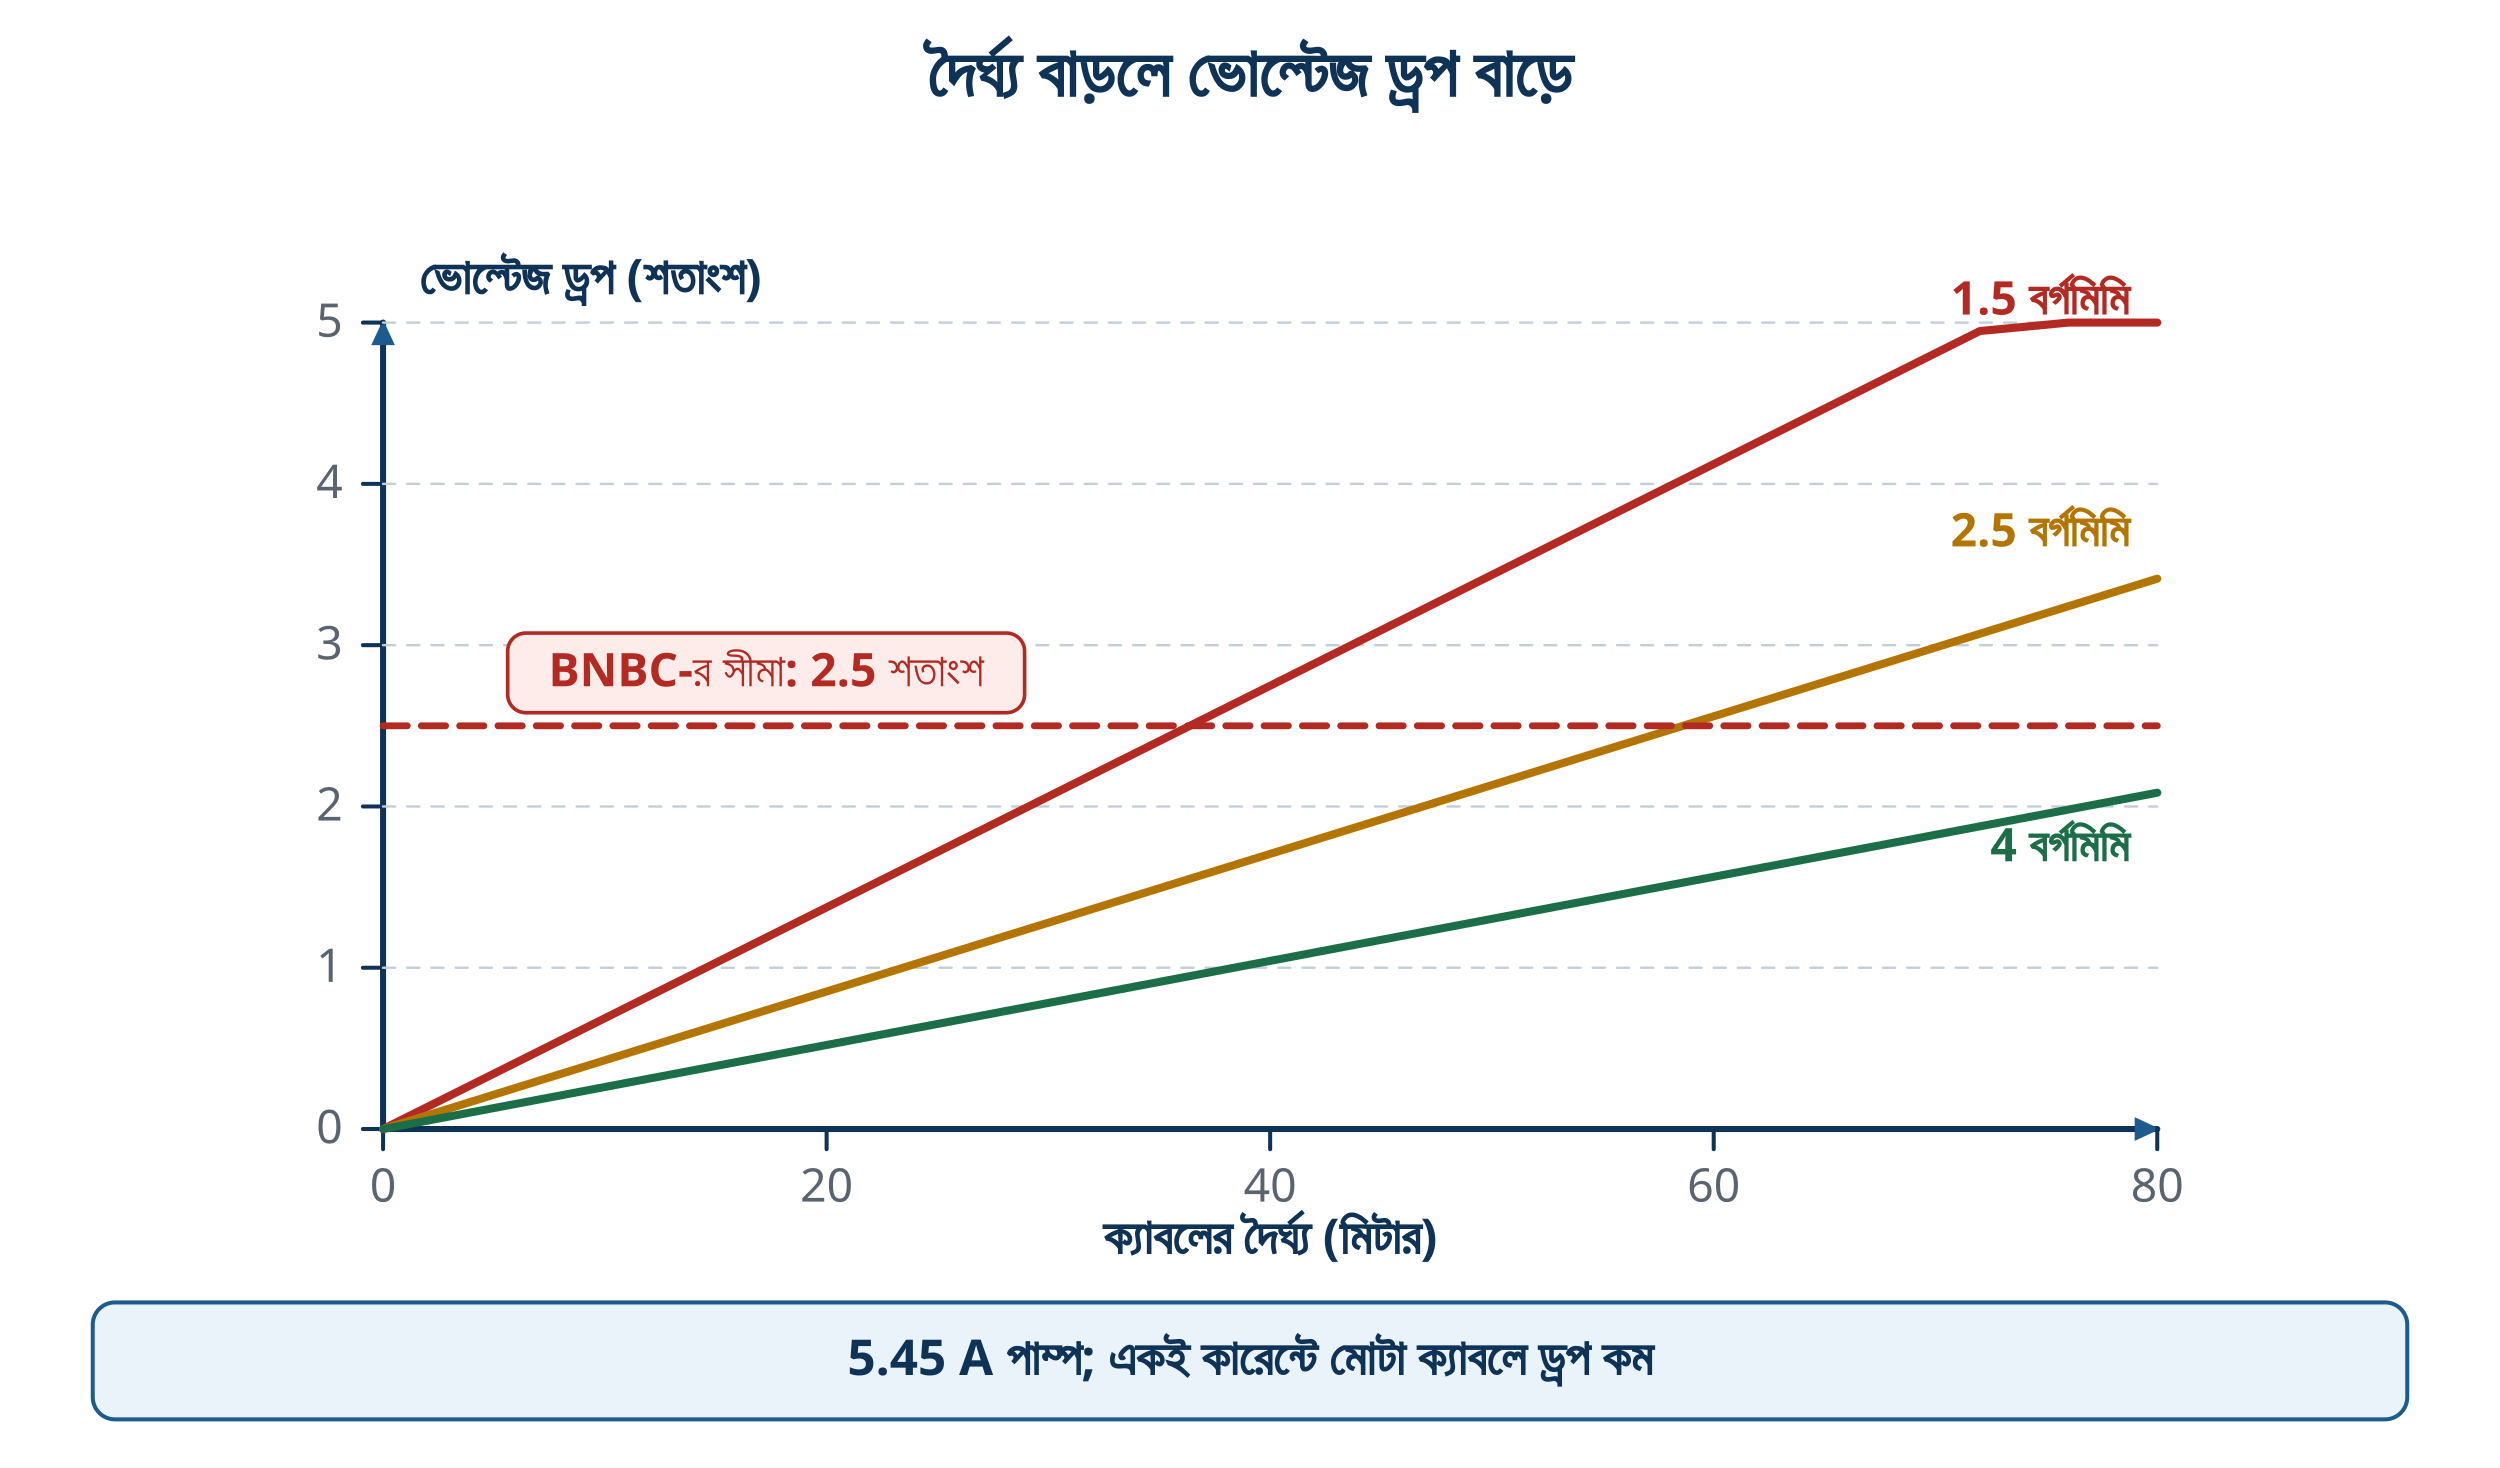
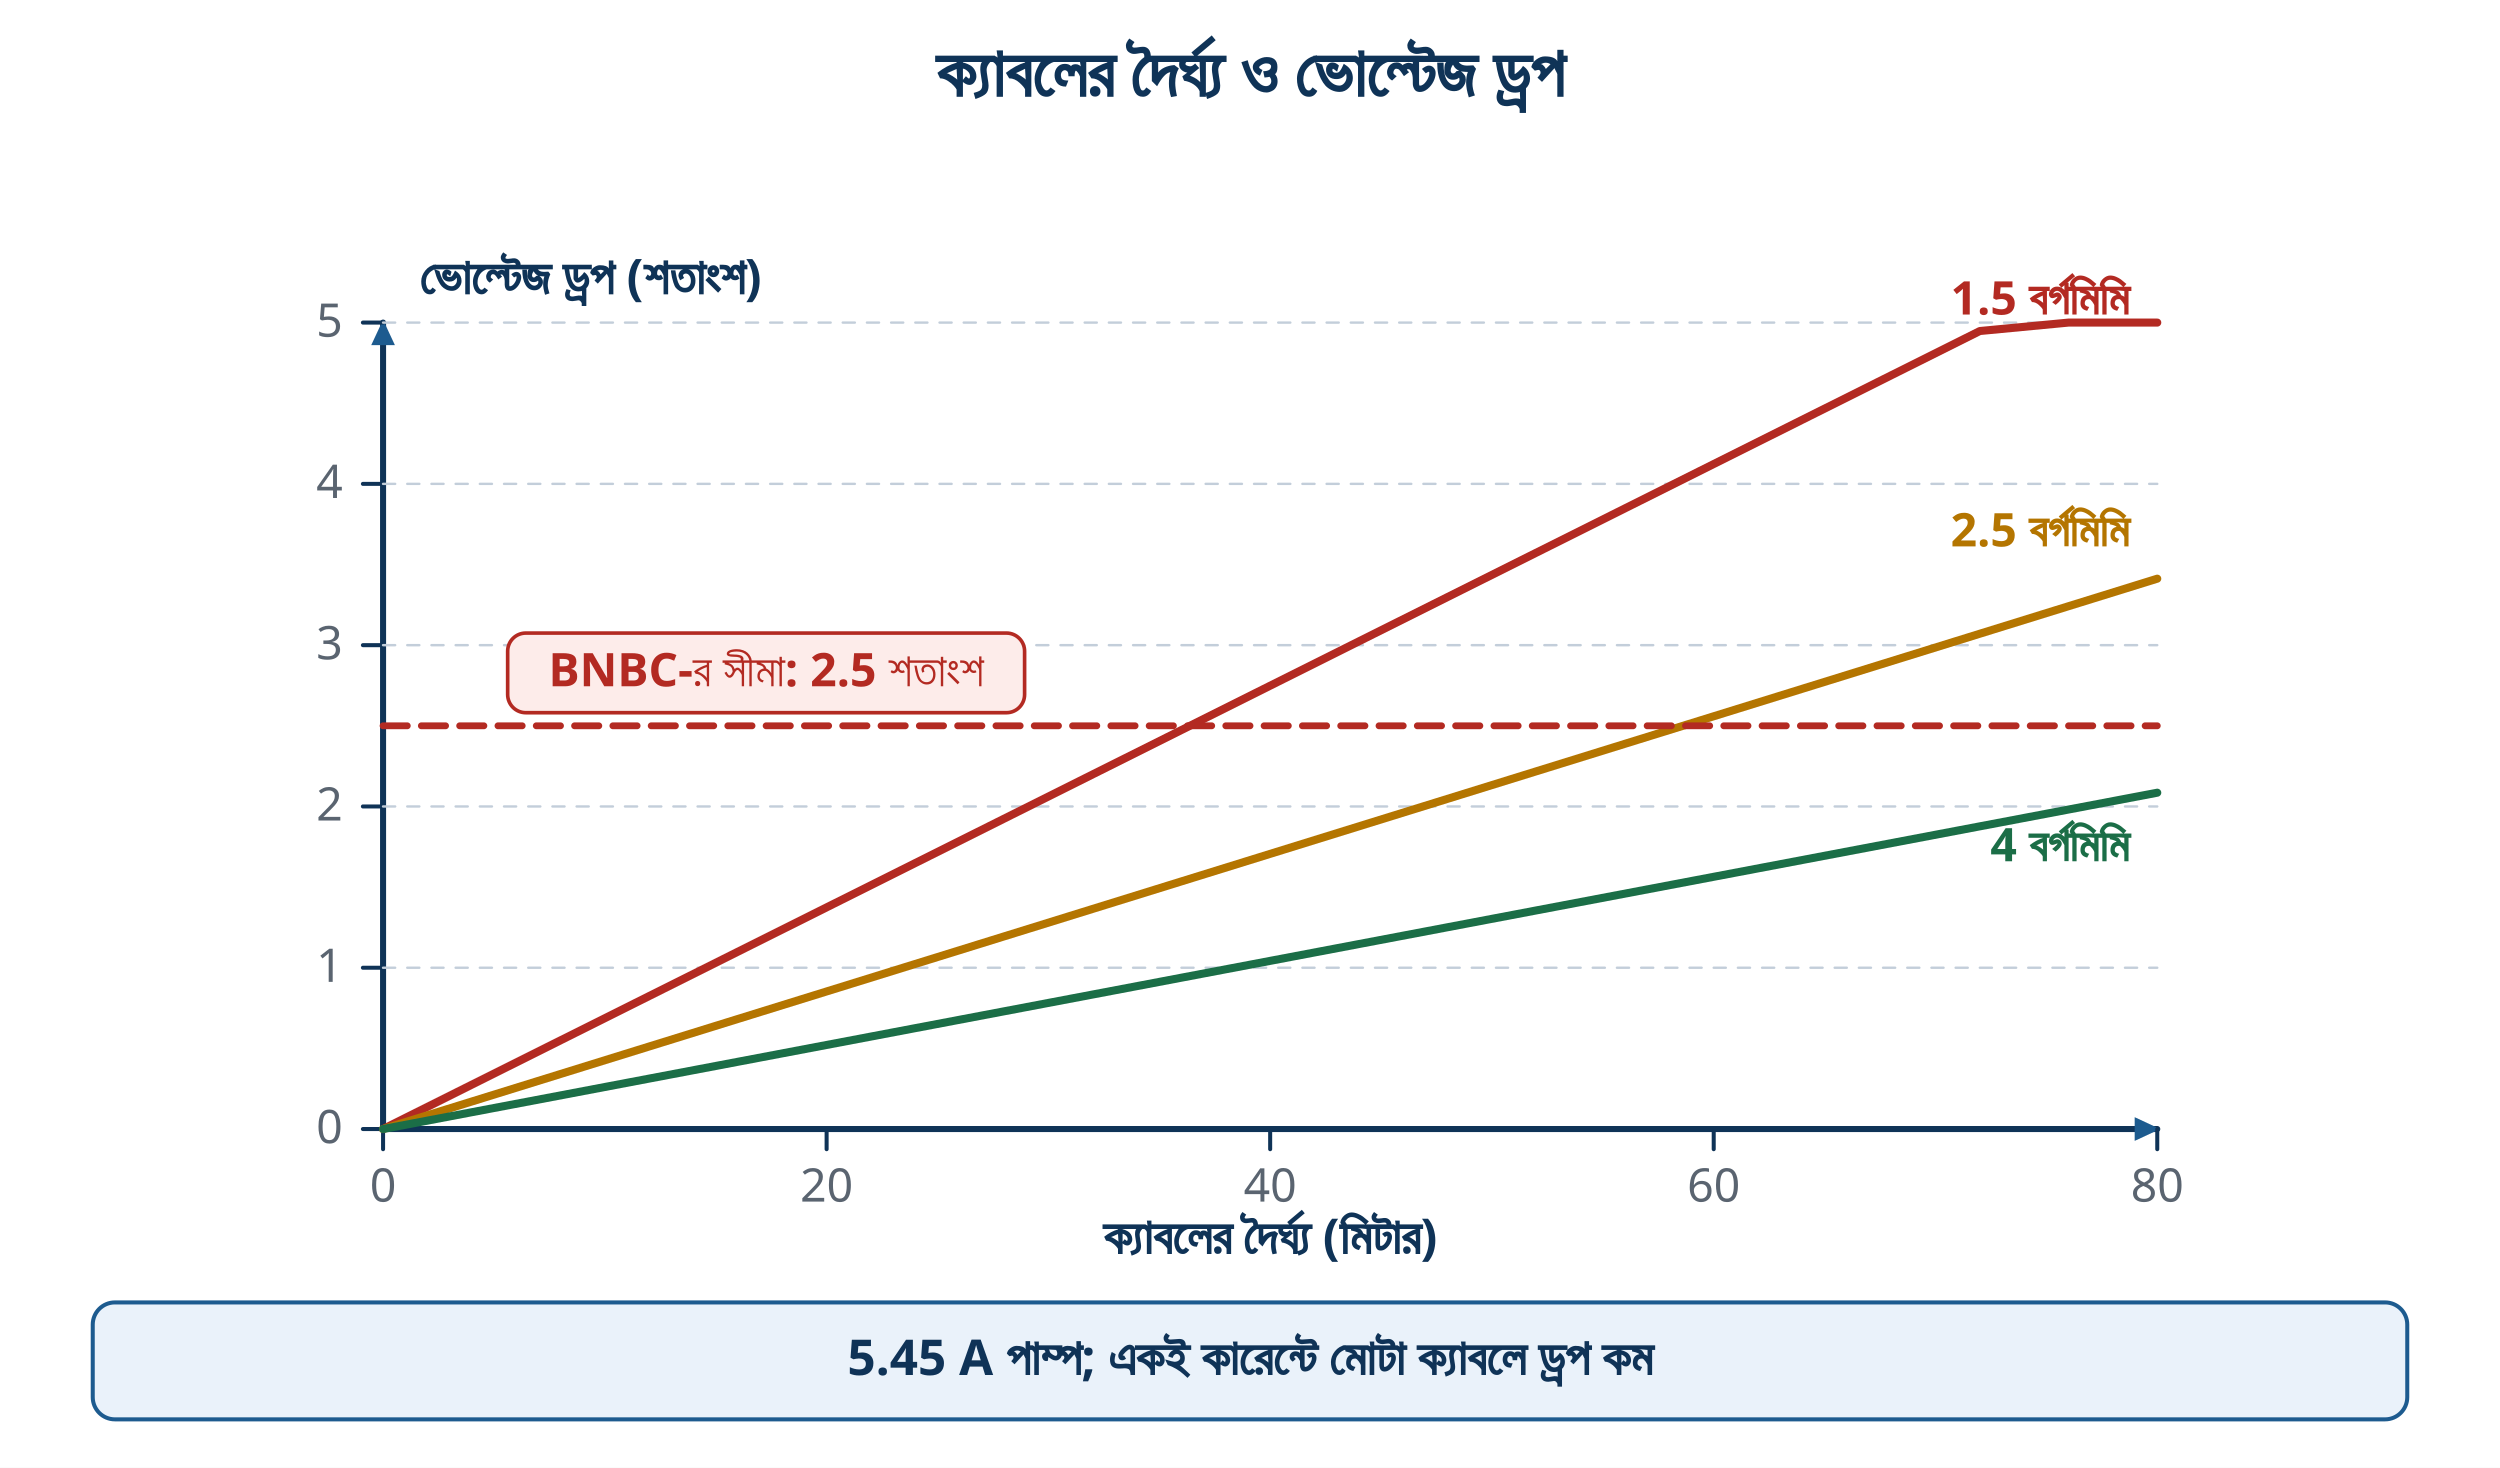
<svg xmlns="http://www.w3.org/2000/svg" width="1240" height="728" viewBox="0 0 1240 728">
  <defs>
    <marker id="ar" viewBox="0 0 10 10" refX="8.5" refY="5" markerUnits="userSpaceOnUse" markerWidth="14" markerHeight="14" orient="auto-start-reverse">
      <path d="M 0.5 0.8 L 9.5 5 L 0.5 9.2 z" fill="#1D5B8F" />
    </marker>
  </defs>
  <rect width="1240" height="728" fill="#FFFFFF" />
-   <text x="620.0" y="48.0" font-family="Kalpurush" font-size="34" font-weight="700" fill="#0F3357" text-anchor="middle">দৈর্ঘ্য বাড়লে ভোল্টেজ ড্রপ বাড়ে</text>
+   <text x="620.0" y="48.0" font-family="Kalpurush" font-size="34" font-weight="700" fill="#0F3357" text-anchor="middle">ক্যাবলের দৈর্ঘ্য ও ভোল্টেজ ড্রপ</text>
  <path d="M 190 560 L 1070 560" fill="none" stroke="#0F3357" stroke-width="3" stroke-linecap="round" stroke-linejoin="round" marker-end="url(#ar)" />
  <path d="M 190 560 L 190 160" fill="none" stroke="#0F3357" stroke-width="3" stroke-linecap="round" stroke-linejoin="round" marker-end="url(#ar)" />
  <text x="630.0" y="622.0" font-family="Kalpurush" font-size="24.5" font-weight="700" fill="#0F3357" text-anchor="middle">ক্যাবলের দৈর্ঘ্য (মিটার)</text>
  <text x="208.0" y="146.0" font-family="Kalpurush" font-size="24.5" font-weight="700" fill="#0F3357" text-anchor="start">ভোল্টেজ ড্রপ (শতাংশ)</text>
  <path d="M 190.0 560 L 190.0 570" fill="none" stroke="#0F3357" stroke-width="2" stroke-linecap="round" stroke-linejoin="round" />
  <text x="190.0" y="596.0" font-family="Kalpurush" font-size="23" font-weight="400" fill="#5A6470" text-anchor="middle">0</text>
  <path d="M 410.0 560 L 410.0 570" fill="none" stroke="#0F3357" stroke-width="2" stroke-linecap="round" stroke-linejoin="round" />
  <text x="410.0" y="596.0" font-family="Kalpurush" font-size="23" font-weight="400" fill="#5A6470" text-anchor="middle">20</text>
  <path d="M 630.0 560 L 630.0 570" fill="none" stroke="#0F3357" stroke-width="2" stroke-linecap="round" stroke-linejoin="round" />
  <text x="630.0" y="596.0" font-family="Kalpurush" font-size="23" font-weight="400" fill="#5A6470" text-anchor="middle">40</text>
  <path d="M 850.0 560 L 850.0 570" fill="none" stroke="#0F3357" stroke-width="2" stroke-linecap="round" stroke-linejoin="round" />
  <text x="850.0" y="596.0" font-family="Kalpurush" font-size="23" font-weight="400" fill="#5A6470" text-anchor="middle">60</text>
  <path d="M 1070.0 560 L 1070.0 570" fill="none" stroke="#0F3357" stroke-width="2" stroke-linecap="round" stroke-linejoin="round" />
  <text x="1070.0" y="596.0" font-family="Kalpurush" font-size="23" font-weight="400" fill="#5A6470" text-anchor="middle">80</text>
  <path d="M 180 560.0 L 190 560.0" fill="none" stroke="#0F3357" stroke-width="2" stroke-linecap="round" stroke-linejoin="round" />
  <text x="170.0" y="567.0" font-family="Kalpurush" font-size="23" font-weight="400" fill="#5A6470" text-anchor="end">0</text>
  <path d="M 180 480.0 L 190 480.0" fill="none" stroke="#0F3357" stroke-width="2" stroke-linecap="round" stroke-linejoin="round" />
  <text x="170.0" y="487.0" font-family="Kalpurush" font-size="23" font-weight="400" fill="#5A6470" text-anchor="end">1</text>
  <path d="M 190 480.0 L 1070 480.0" fill="none" stroke="#C3CEDA" stroke-width="1.2" stroke-linecap="round" stroke-linejoin="round" stroke-dasharray="6 6" />
  <path d="M 180 400.0 L 190 400.0" fill="none" stroke="#0F3357" stroke-width="2" stroke-linecap="round" stroke-linejoin="round" />
  <text x="170.0" y="407.0" font-family="Kalpurush" font-size="23" font-weight="400" fill="#5A6470" text-anchor="end">2</text>
  <path d="M 190 400.0 L 1070 400.0" fill="none" stroke="#C3CEDA" stroke-width="1.2" stroke-linecap="round" stroke-linejoin="round" stroke-dasharray="6 6" />
  <path d="M 180 320.0 L 190 320.0" fill="none" stroke="#0F3357" stroke-width="2" stroke-linecap="round" stroke-linejoin="round" />
  <text x="170.0" y="327.0" font-family="Kalpurush" font-size="23" font-weight="400" fill="#5A6470" text-anchor="end">3</text>
  <path d="M 190 320.0 L 1070 320.0" fill="none" stroke="#C3CEDA" stroke-width="1.2" stroke-linecap="round" stroke-linejoin="round" stroke-dasharray="6 6" />
  <path d="M 180 240.0 L 190 240.0" fill="none" stroke="#0F3357" stroke-width="2" stroke-linecap="round" stroke-linejoin="round" />
  <text x="170.0" y="247.0" font-family="Kalpurush" font-size="23" font-weight="400" fill="#5A6470" text-anchor="end">4</text>
  <path d="M 190 240.0 L 1070 240.0" fill="none" stroke="#C3CEDA" stroke-width="1.2" stroke-linecap="round" stroke-linejoin="round" stroke-dasharray="6 6" />
  <path d="M 180 160.0 L 190 160.0" fill="none" stroke="#0F3357" stroke-width="2" stroke-linecap="round" stroke-linejoin="round" />
  <text x="170.0" y="167.0" font-family="Kalpurush" font-size="23" font-weight="400" fill="#5A6470" text-anchor="end">5</text>
  <path d="M 190 160.0 L 1070 160.0" fill="none" stroke="#C3CEDA" stroke-width="1.2" stroke-linecap="round" stroke-linejoin="round" stroke-dasharray="6 6" />
  <path d="M 190.0 560.0 L 234.0 538.01 L 278.0 516.021 L 322.0 494.031 L 366.0 472.042 L 410.0 450.052 L 454.0 428.063 L 498.0 406.073 L 542.0 384.083 L 586.0 362.094 L 630.0 340.104 L 674.0 318.115 L 718.0 296.125 L 762.0 274.136 L 806.0 252.146 L 850.0 230.157 L 894.0 208.167 L 938.0 186.177 L 982.0 164.188 L 1026.0 160.0 L 1070.0 160.0" fill="none" stroke="#B32A22" stroke-width="4" stroke-linecap="round" stroke-linejoin="round" />
  <text x="1056.0" y="156.0" font-family="Kalpurush" font-size="23" font-weight="700" fill="#B32A22" text-anchor="end">1.5 বর্গমিমি</text>
  <path d="M 190.0 560.0 L 234.0 546.351 L 278.0 532.703 L 322.0 519.054 L 366.0 505.405 L 410.0 491.757 L 454.0 478.108 L 498.0 464.459 L 542.0 450.81 L 586.0 437.162 L 630.0 423.513 L 674.0 409.864 L 718.0 396.216 L 762.0 382.567 L 806.0 368.918 L 850.0 355.27 L 894.0 341.621 L 938.0 327.972 L 982.0 314.323 L 1026.0 300.675 L 1070.0 287.026" fill="none" stroke="#B47500" stroke-width="4" stroke-linecap="round" stroke-linejoin="round" />
  <text x="1056.0" y="271.0" font-family="Kalpurush" font-size="23" font-weight="700" fill="#B47500" text-anchor="end">2.5 বর্গমিমি</text>
  <path d="M 190.0 560.0 L 234.0 551.659 L 278.0 543.318 L 322.0 534.977 L 366.0 526.637 L 410.0 518.296 L 454.0 509.955 L 498.0 501.614 L 542.0 493.273 L 586.0 484.932 L 630.0 476.591 L 674.0 468.25 L 718.0 459.91 L 762.0 451.569 L 806.0 443.228 L 850.0 434.887 L 894.0 426.546 L 938.0 418.205 L 982.0 409.864 L 1026.0 401.523 L 1070.0 393.183" fill="none" stroke="#1B6E47" stroke-width="4" stroke-linecap="round" stroke-linejoin="round" />
  <text x="1056.0" y="427.2" font-family="Kalpurush" font-size="23" font-weight="700" fill="#1B6E47" text-anchor="end">4 বর্গমিমি</text>
  <path d="M 190 360.0 L 1070 360.0" fill="none" stroke="#B32A22" stroke-width="3.4" stroke-linecap="round" stroke-linejoin="round" stroke-dasharray="12 7" />
  <rect x="251.8" y="314.0" width="256.4" height="39.5" rx="9" fill="#FDECEA" stroke="#B32A22" stroke-width="1.8" />
  <text x="380.0" y="340.4" font-family="Kalpurush" font-size="23" font-weight="600" fill="#B32A22" text-anchor="middle">BNBC-র সীমা: 2.5 শতাংশ</text>
  <rect x="46.0" y="646.0" width="1148.0" height="58.0" rx="11" fill="#EAF2FA" stroke="#1D5B8F" stroke-width="2" />
  <text x="620.0" y="682.0" font-family="Kalpurush" font-size="24.5" font-weight="700" fill="#0F3357" text-anchor="middle">5.45 A পাম্প; একই কারেন্টে মোটা ক্যাবলে ড্রপ কম</text>
</svg>
